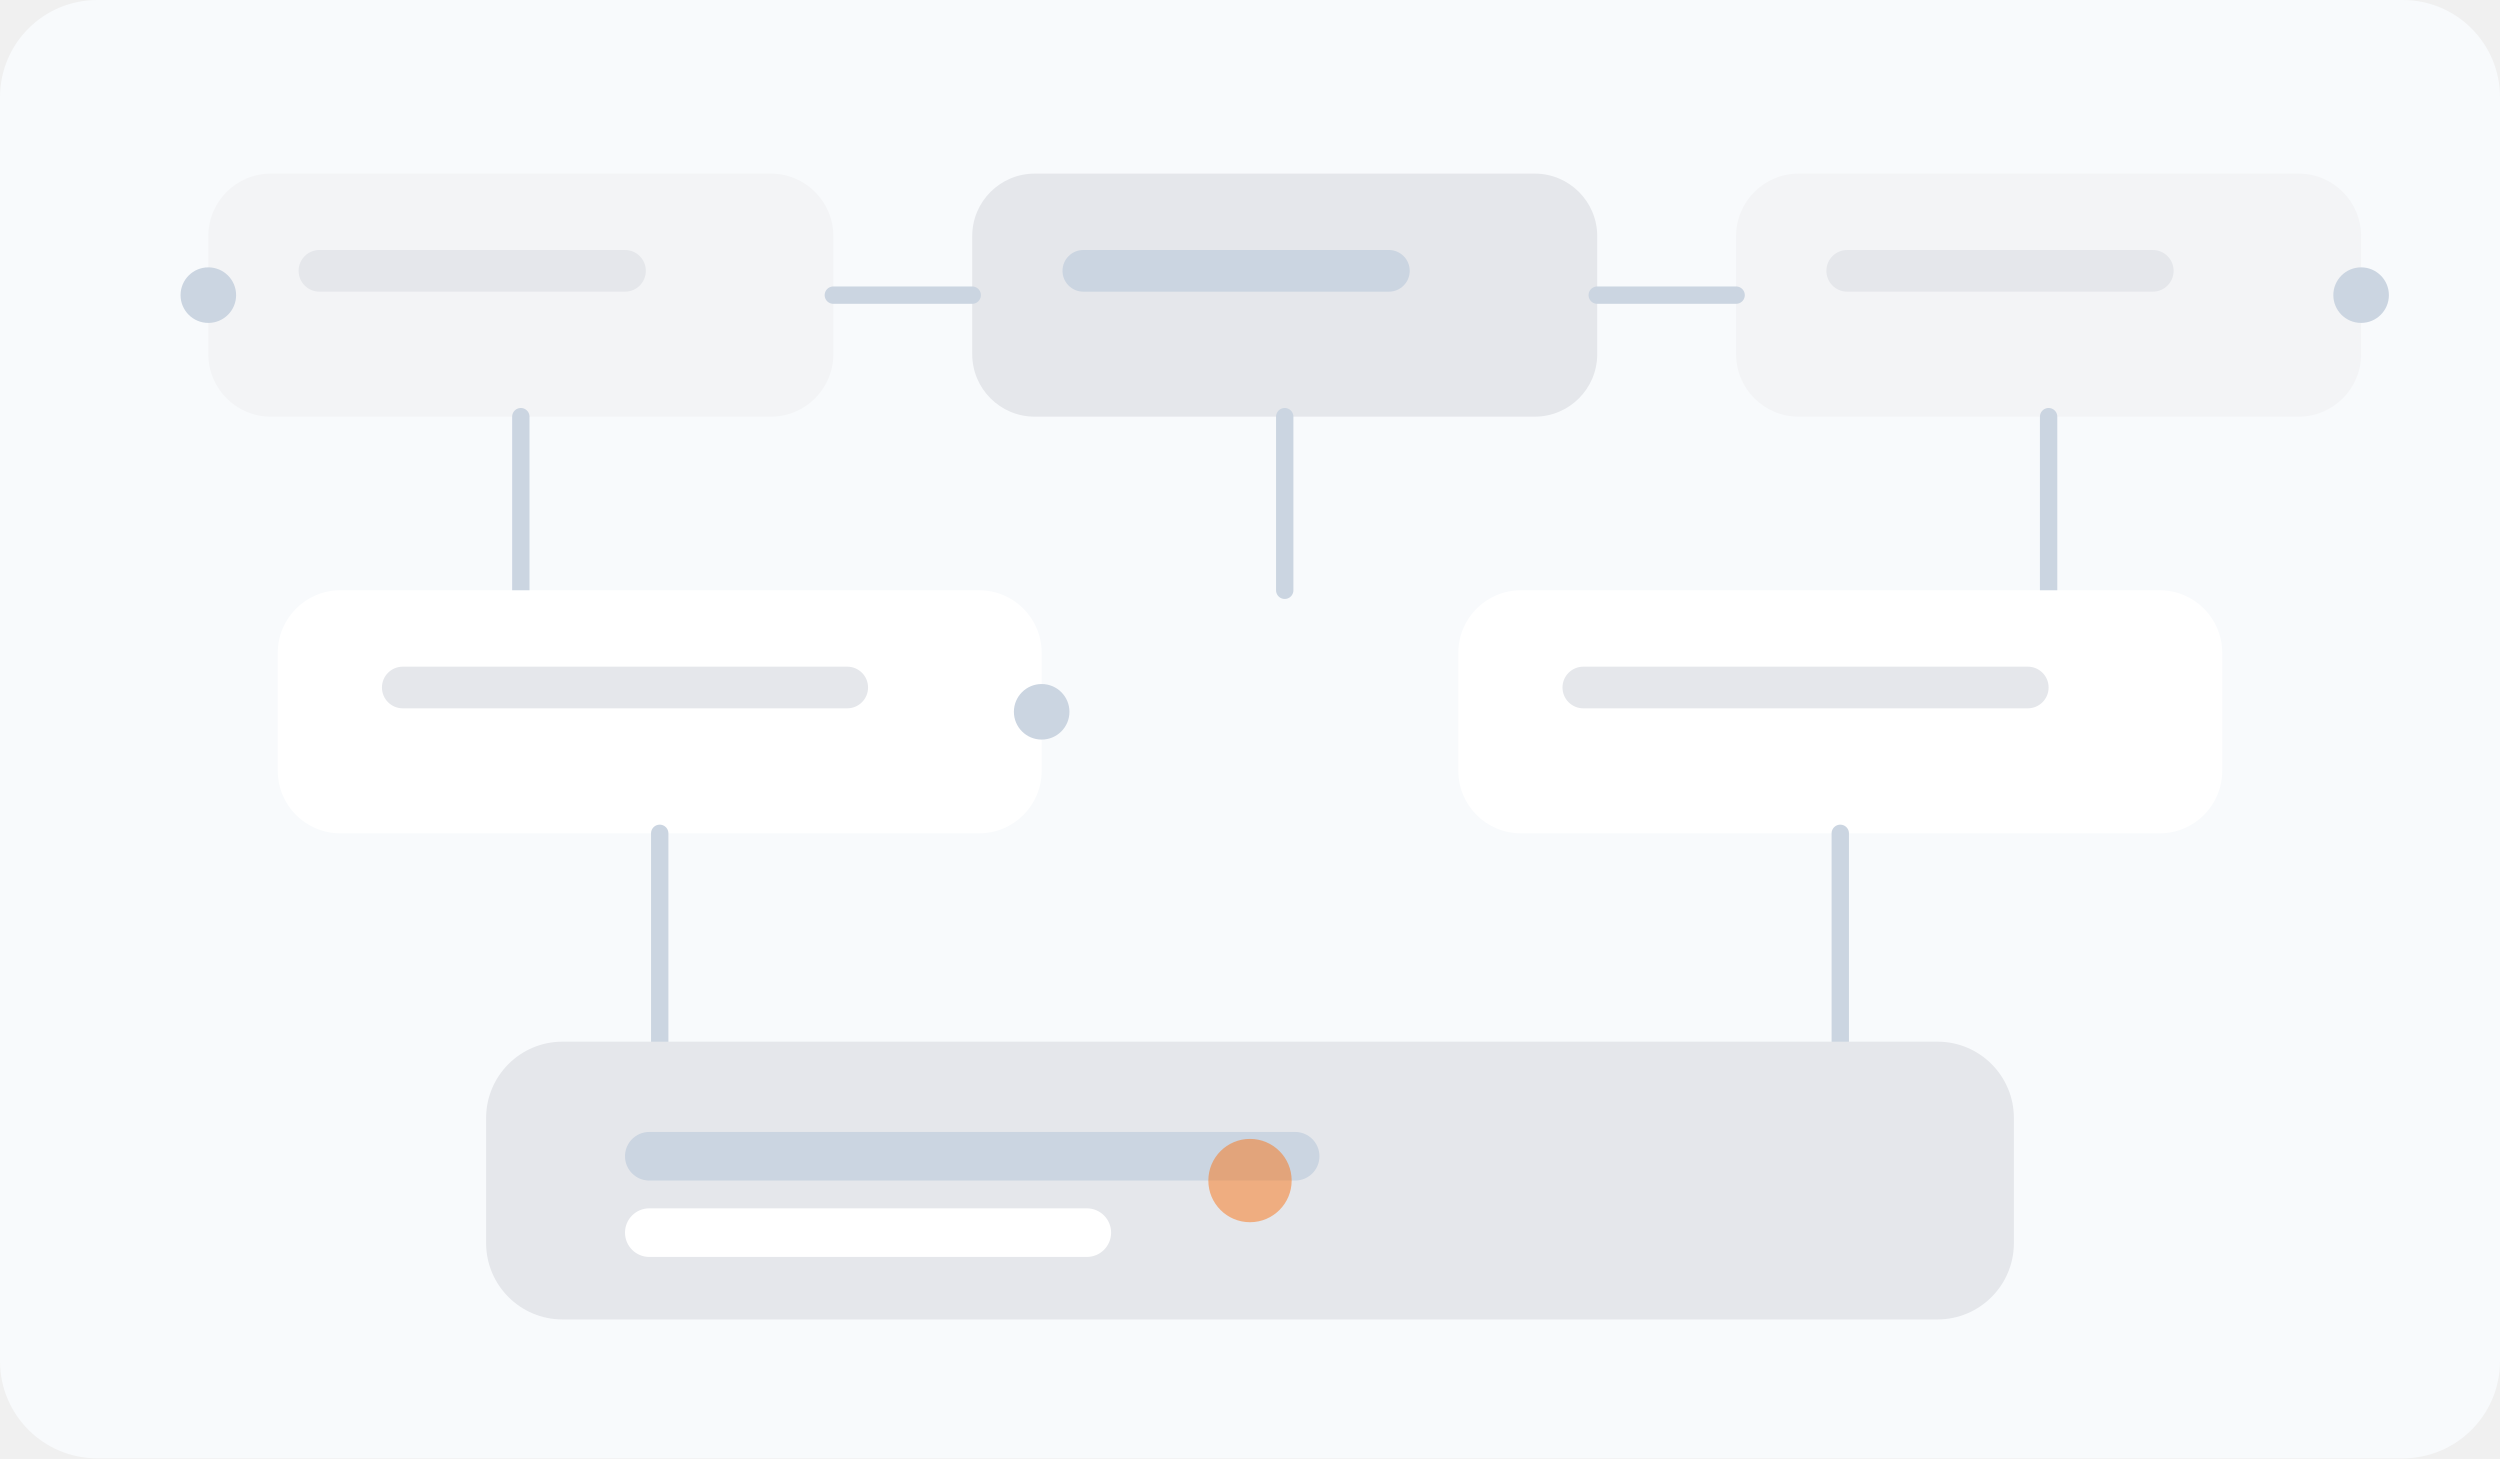
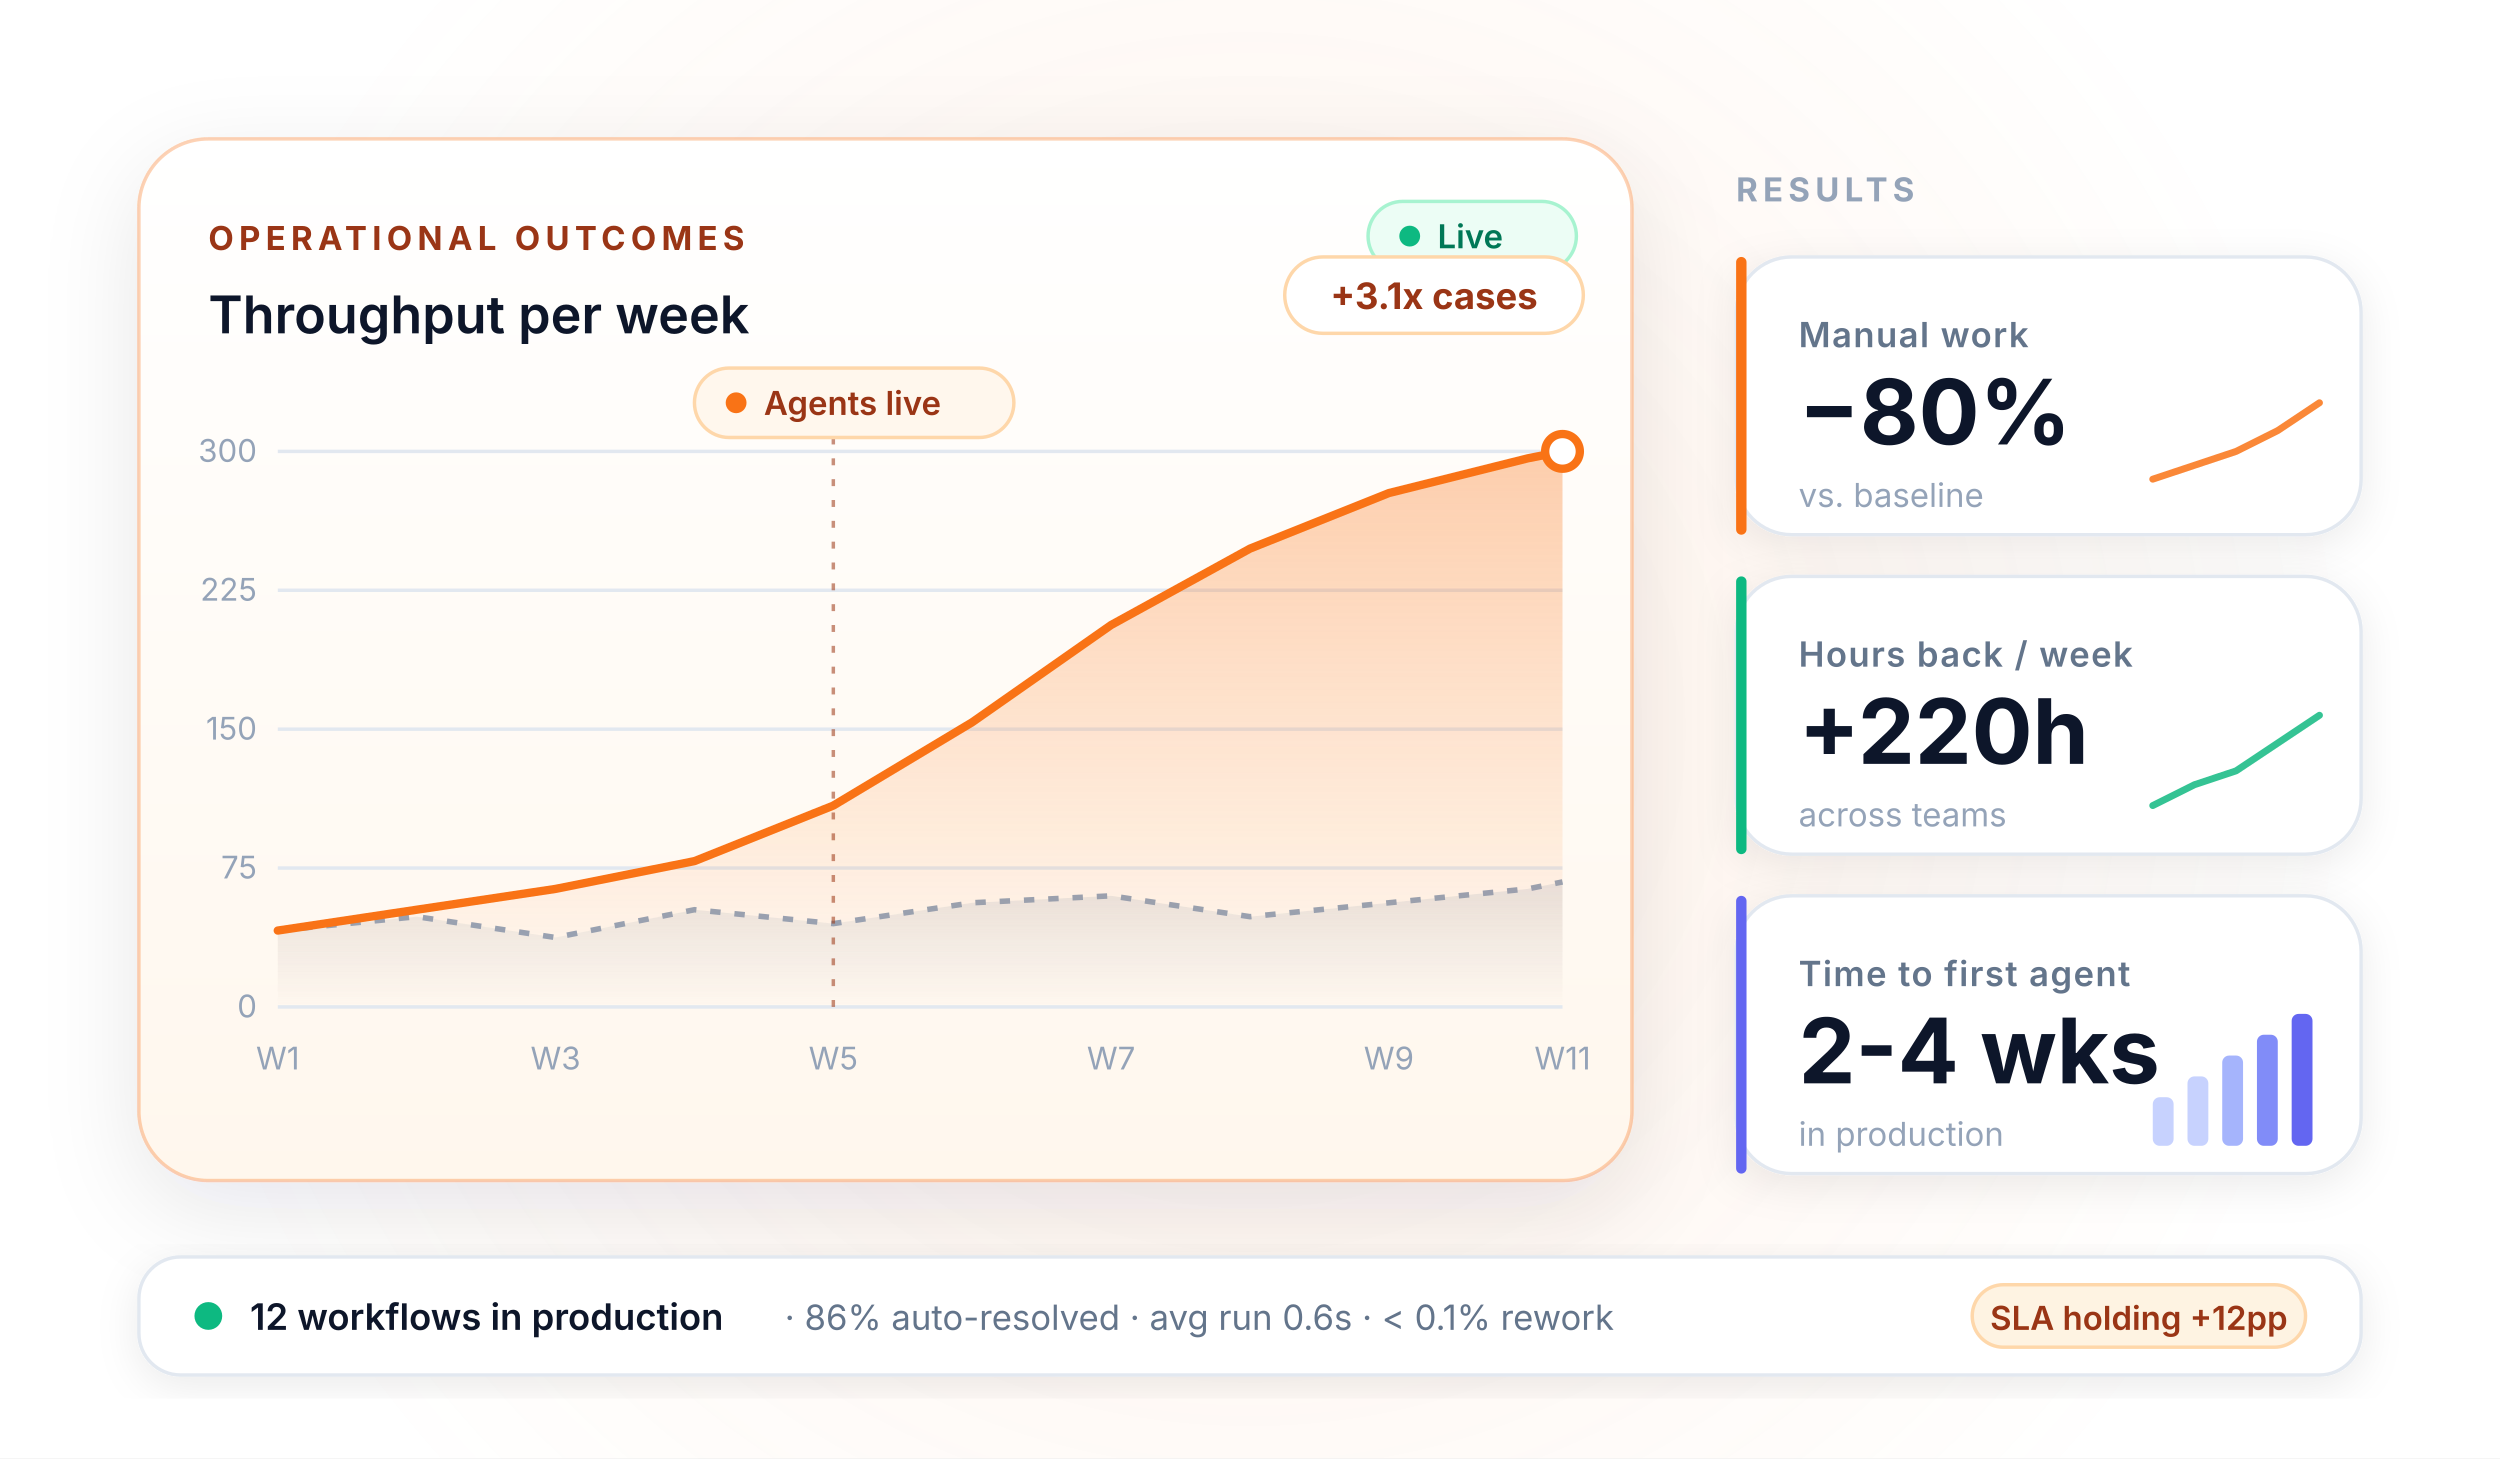
- <svg xmlns="http://www.w3.org/2000/svg" width="720" height="420" viewBox="0 0 720 420" fill="none">
-   <rect width="720" height="420" rx="28" fill="#F8FAFC" />
-   <rect x="60" y="50" width="180" height="70" rx="18" fill="#F3F4F6" />
-   <rect x="86" y="72" width="100" height="12" rx="6" fill="#E5E7EB" />
-   <rect x="280" y="50" width="180" height="70" rx="18" fill="#E5E7EB" />
-   <rect x="306" y="72" width="100" height="12" rx="6" fill="#CBD5E1" />
-   <rect x="500" y="50" width="180" height="70" rx="18" fill="#F3F4F6" />
-   <rect x="526" y="72" width="100" height="12" rx="6" fill="#E5E7EB" />
-   <path d="M240 85H280" stroke="#CBD5E1" stroke-width="5" stroke-linecap="round" />
-   <path d="M460 85H500" stroke="#CBD5E1" stroke-width="5" stroke-linecap="round" />
-   <path d="M150 120V170" stroke="#CBD5E1" stroke-width="5" stroke-linecap="round" />
-   <path d="M370 120V170" stroke="#CBD5E1" stroke-width="5" stroke-linecap="round" />
-   <path d="M590 120V170" stroke="#CBD5E1" stroke-width="5" stroke-linecap="round" />
-   <rect x="80" y="170" width="220" height="70" rx="18" fill="#FFFFFF" />
-   <rect x="110" y="192" width="140" height="12" rx="6" fill="#E5E7EB" />
-   <rect x="420" y="170" width="220" height="70" rx="18" fill="#FFFFFF" />
-   <rect x="450" y="192" width="140" height="12" rx="6" fill="#E5E7EB" />
-   <path d="M190 240V300" stroke="#CBD5E1" stroke-width="5" stroke-linecap="round" />
-   <path d="M530 240V300" stroke="#CBD5E1" stroke-width="5" stroke-linecap="round" />
-   <rect x="140" y="300" width="440" height="80" rx="22" fill="#E5E7EB" />
-   <rect x="180" y="326" width="200" height="14" rx="7" fill="#CBD5E1" />
-   <rect x="180" y="348" width="140" height="14" rx="7" fill="#FFFFFF" />
-   <circle cx="60" cy="85" r="8" fill="#CBD5E1" />
-   <circle cx="680" cy="85" r="8" fill="#CBD5E1" />
-   <circle cx="300" cy="205" r="8" fill="#CBD5E1" />
-   <circle cx="360" cy="340" r="12" fill="#F97316" opacity="0.5" />
+ <svg xmlns="http://www.w3.org/2000/svg" viewBox="0 0 720 420" role="img" aria-label="AI process optimization outcomes: throughput climbs and manual work drops once agentic workflows are live">
+   <defs>
+     <filter id="po-shadow" x="-20%" y="-20%" width="140%" height="140%">
+       <feDropShadow dx="0" dy="8" stdDeviation="14" flood-color="rgba(15,23,42,0.10)" />
+     </filter>
+     <filter id="po-shadow-soft" x="-20%" y="-20%" width="140%" height="140%">
+       <feDropShadow dx="0" dy="3" stdDeviation="6" flood-color="rgba(15,23,42,0.08)" />
+     </filter>
+     <radialGradient id="po-glow" cx="0" cy="0" r="1" gradientUnits="userSpaceOnUse" gradientTransform="translate(360 210) scale(320)">
+       <stop offset="0" stop-color="#F97316" stop-opacity="0.10" />
+       <stop offset="1" stop-color="#F97316" stop-opacity="0" />
+     </radialGradient>
+     <linearGradient id="po-area" x1="0" y1="0" x2="0" y2="1">
+       <stop offset="0" stop-color="#F97316" stop-opacity="0.34" />
+       <stop offset="1" stop-color="#F97316" stop-opacity="0" />
+     </linearGradient>
+     <linearGradient id="po-area-base" x1="0" y1="0" x2="0" y2="1">
+       <stop offset="0" stop-color="#94A3B8" stop-opacity="0.22" />
+       <stop offset="1" stop-color="#94A3B8" stop-opacity="0" />
+     </linearGradient>
+     <linearGradient id="po-card" x1="0" y1="0" x2="0" y2="1">
+       <stop offset="0" stop-color="#FFFFFF" />
+       <stop offset="1" stop-color="#FFF7ED" />
+     </linearGradient>
+   </defs>
+   <rect width="720" height="420" fill="#FFFFFF" />
+   <rect width="720" height="420" fill="url(#po-glow)" />
+   <g filter="url(#po-shadow)">
+     <rect x="40" y="40" width="430" height="300" rx="20" fill="url(#po-card)" stroke="rgba(249,115,22,0.32)" />
+     <text x="60" y="72" font-family="Inter,sans-serif" font-size="9.5" font-weight="700" letter-spacing="0.16em" fill="#9A3412">OPERATIONAL OUTCOMES</text>
+     <text x="60" y="96" font-family="Inter,sans-serif" font-size="15" font-weight="600" fill="#0F172A">Throughput per week</text>
+     <g>
+       <rect x="394" y="58" width="60" height="20" rx="10" fill="#ECFDF5" stroke="#A7F3D0" />
+       <circle cx="406" cy="68" r="3" fill="#10B981" />
+       <text x="414" y="71.5" font-family="Inter,sans-serif" font-size="9.5" font-weight="600" fill="#047857">Live</text>
+     </g>
+     <g>
+       <g stroke="#E2E8F0" stroke-width="1">
+         <line x1="80" y1="130" x2="450" y2="130" />
+         <line x1="80" y1="170" x2="450" y2="170" />
+         <line x1="80" y1="210" x2="450" y2="210" />
+         <line x1="80" y1="250" x2="450" y2="250" />
+         <line x1="80" y1="290" x2="450" y2="290" />
+       </g>
+       <g font-family="Inter,sans-serif" font-size="9" fill="#94A3B8" text-anchor="end">
+         <text x="74" y="133">300</text>
+         <text x="74" y="173">225</text>
+         <text x="74" y="213">150</text>
+         <text x="74" y="253">75</text>
+         <text x="74" y="293">0</text>
+       </g>
+       <path d="M80 268 L120 264 L160 270 L200 262 L240 266 L280 260 L320 258 L360 264 L400 260 L440 256 L450 254 L450 290 L80 290 Z" fill="url(#po-area-base)" />
+       <path d="M80 268 L120 264 L160 270 L200 262 L240 266 L280 260 L320 258 L360 264 L400 260 L440 256 L450 254" fill="none" stroke="#94A3B8" stroke-width="1.6" stroke-dasharray="3 4" />
+       <path d="M80 268 L120 262 L160 256 L200 248 L240 232 L280 208 L320 180 L360 158 L400 142 L440 132 L450 130 L450 290 L80 290 Z" fill="url(#po-area)" />
+       <path d="M80 268 L120 262 L160 256 L200 248 L240 232 L280 208 L320 180 L360 158 L400 142 L440 132 L450 130" fill="none" stroke="#F97316" stroke-width="2.4" stroke-linecap="round" stroke-linejoin="round" />
+       <line x1="240" y1="120" x2="240" y2="290" stroke="#9A3412" stroke-width="1" stroke-dasharray="2 4" opacity="0.55" />
+       <g>
+         <rect x="200" y="106" width="92" height="20" rx="10" fill="#FFF7ED" stroke="#FED7AA" />
+         <circle cx="212" cy="116" r="3" fill="#F97316" />
+         <text x="220" y="119.5" font-family="Inter,sans-serif" font-size="9.5" font-weight="600" fill="#9A3412">Agents live</text>
+       </g>
+       <circle cx="450" cy="130" r="5" fill="#FFFFFF" stroke="#F97316" stroke-width="2.4" />
+       <g>
+         <rect x="370" y="74" width="86" height="22" rx="11" fill="#FFFFFF" stroke="#FED7AA" />
+         <text x="413" y="89" text-anchor="middle" font-family="Inter,sans-serif" font-size="10.5" font-weight="700" fill="#9A3412">+3.1x cases</text>
+       </g>
+       <g font-family="Inter,sans-serif" font-size="9" fill="#94A3B8" text-anchor="middle">
+         <text x="80" y="308">W1</text>
+         <text x="160" y="308">W3</text>
+         <text x="240" y="308">W5</text>
+         <text x="320" y="308">W7</text>
+         <text x="400" y="308">W9</text>
+         <text x="450" y="308">W11</text>
+       </g>
+     </g>
+   </g>
+   <g font-family="Inter,sans-serif">
+     <text x="500" y="58" font-size="9.5" font-weight="700" letter-spacing="0.16em" fill="#94A3B8">RESULTS</text>
+     <g filter="url(#po-shadow-soft)">
+       <rect x="500" y="74" width="180" height="80" rx="16" fill="#FFFFFF" stroke="#E2E8F0" />
+       <rect x="500" y="74" width="3" height="80" rx="1.5" fill="#F97316" />
+       <text x="518" y="100" font-size="10" font-weight="600" letter-spacing="0.04em" fill="#64748B">Manual work</text>
+       <text x="518" y="128" font-size="26" font-weight="700" fill="#0F172A">−80%</text>
+       <text x="518" y="146" font-size="9.5" fill="#94A3B8">vs. baseline</text>
+       <path d="M620 138 L632 134 L644 130 L656 124 L668 116" fill="none" stroke="#F97316" stroke-width="2" stroke-linecap="round" stroke-linejoin="round" opacity="0.85" />
+     </g>
+     <g filter="url(#po-shadow-soft)">
+       <rect x="500" y="166" width="180" height="80" rx="16" fill="#FFFFFF" stroke="#E2E8F0" />
+       <rect x="500" y="166" width="3" height="80" rx="1.5" fill="#10B981" />
+       <text x="518" y="192" font-size="10" font-weight="600" letter-spacing="0.04em" fill="#64748B">Hours back / week</text>
+       <text x="518" y="220" font-size="26" font-weight="700" fill="#0F172A">+220h</text>
+       <text x="518" y="238" font-size="9.5" fill="#94A3B8">across teams</text>
+       <path d="M620 232 L632 226 L644 222 L656 214 L668 206" fill="none" stroke="#10B981" stroke-width="2" stroke-linecap="round" stroke-linejoin="round" opacity="0.85" />
+     </g>
+     <g filter="url(#po-shadow-soft)">
+       <rect x="500" y="258" width="180" height="80" rx="16" fill="#FFFFFF" stroke="#E2E8F0" />
+       <rect x="500" y="258" width="3" height="80" rx="1.5" fill="#6366F1" />
+       <text x="518" y="284" font-size="10" font-weight="600" letter-spacing="0.04em" fill="#64748B">Time to first agent</text>
+       <text x="518" y="312" font-size="26" font-weight="700" fill="#0F172A">2-4 wks</text>
+       <text x="518" y="330" font-size="9.5" fill="#94A3B8">in production</text>
+       <g>
+         <rect x="620" y="316" width="6" height="14" rx="2" fill="#C7D2FE" />
+         <rect x="630" y="310" width="6" height="20" rx="2" fill="#C7D2FE" />
+         <rect x="640" y="304" width="6" height="26" rx="2" fill="#A5B4FC" />
+         <rect x="650" y="298" width="6" height="32" rx="2" fill="#818CF8" />
+         <rect x="660" y="292" width="6" height="38" rx="2" fill="#6366F1" />
+       </g>
+     </g>
+   </g>
+   <g filter="url(#po-shadow-soft)">
+     <rect x="40" y="362" width="640" height="34" rx="12" fill="#FFFFFF" stroke="#E2E8F0" />
+     <circle cx="60" cy="379" r="4" fill="#10B981" />
+     <text x="72" y="383" font-family="Inter,sans-serif" font-size="10.5" font-weight="600" fill="#0F172A">12 workflows in production</text>
+     <text x="226" y="383" font-family="Inter,sans-serif" font-size="10" fill="#64748B">· 86% auto-resolved · avg run 0.6s · &lt; 0.1% rework</text>
+     <rect x="568" y="370" width="96" height="18" rx="9" fill="#FEF3E2" stroke="#FED7AA" />
+     <text x="616" y="383" text-anchor="middle" font-family="Inter,sans-serif" font-size="9.5" font-weight="600" fill="#9A3412">SLA holding +12pp</text>
+   </g>
</svg>
